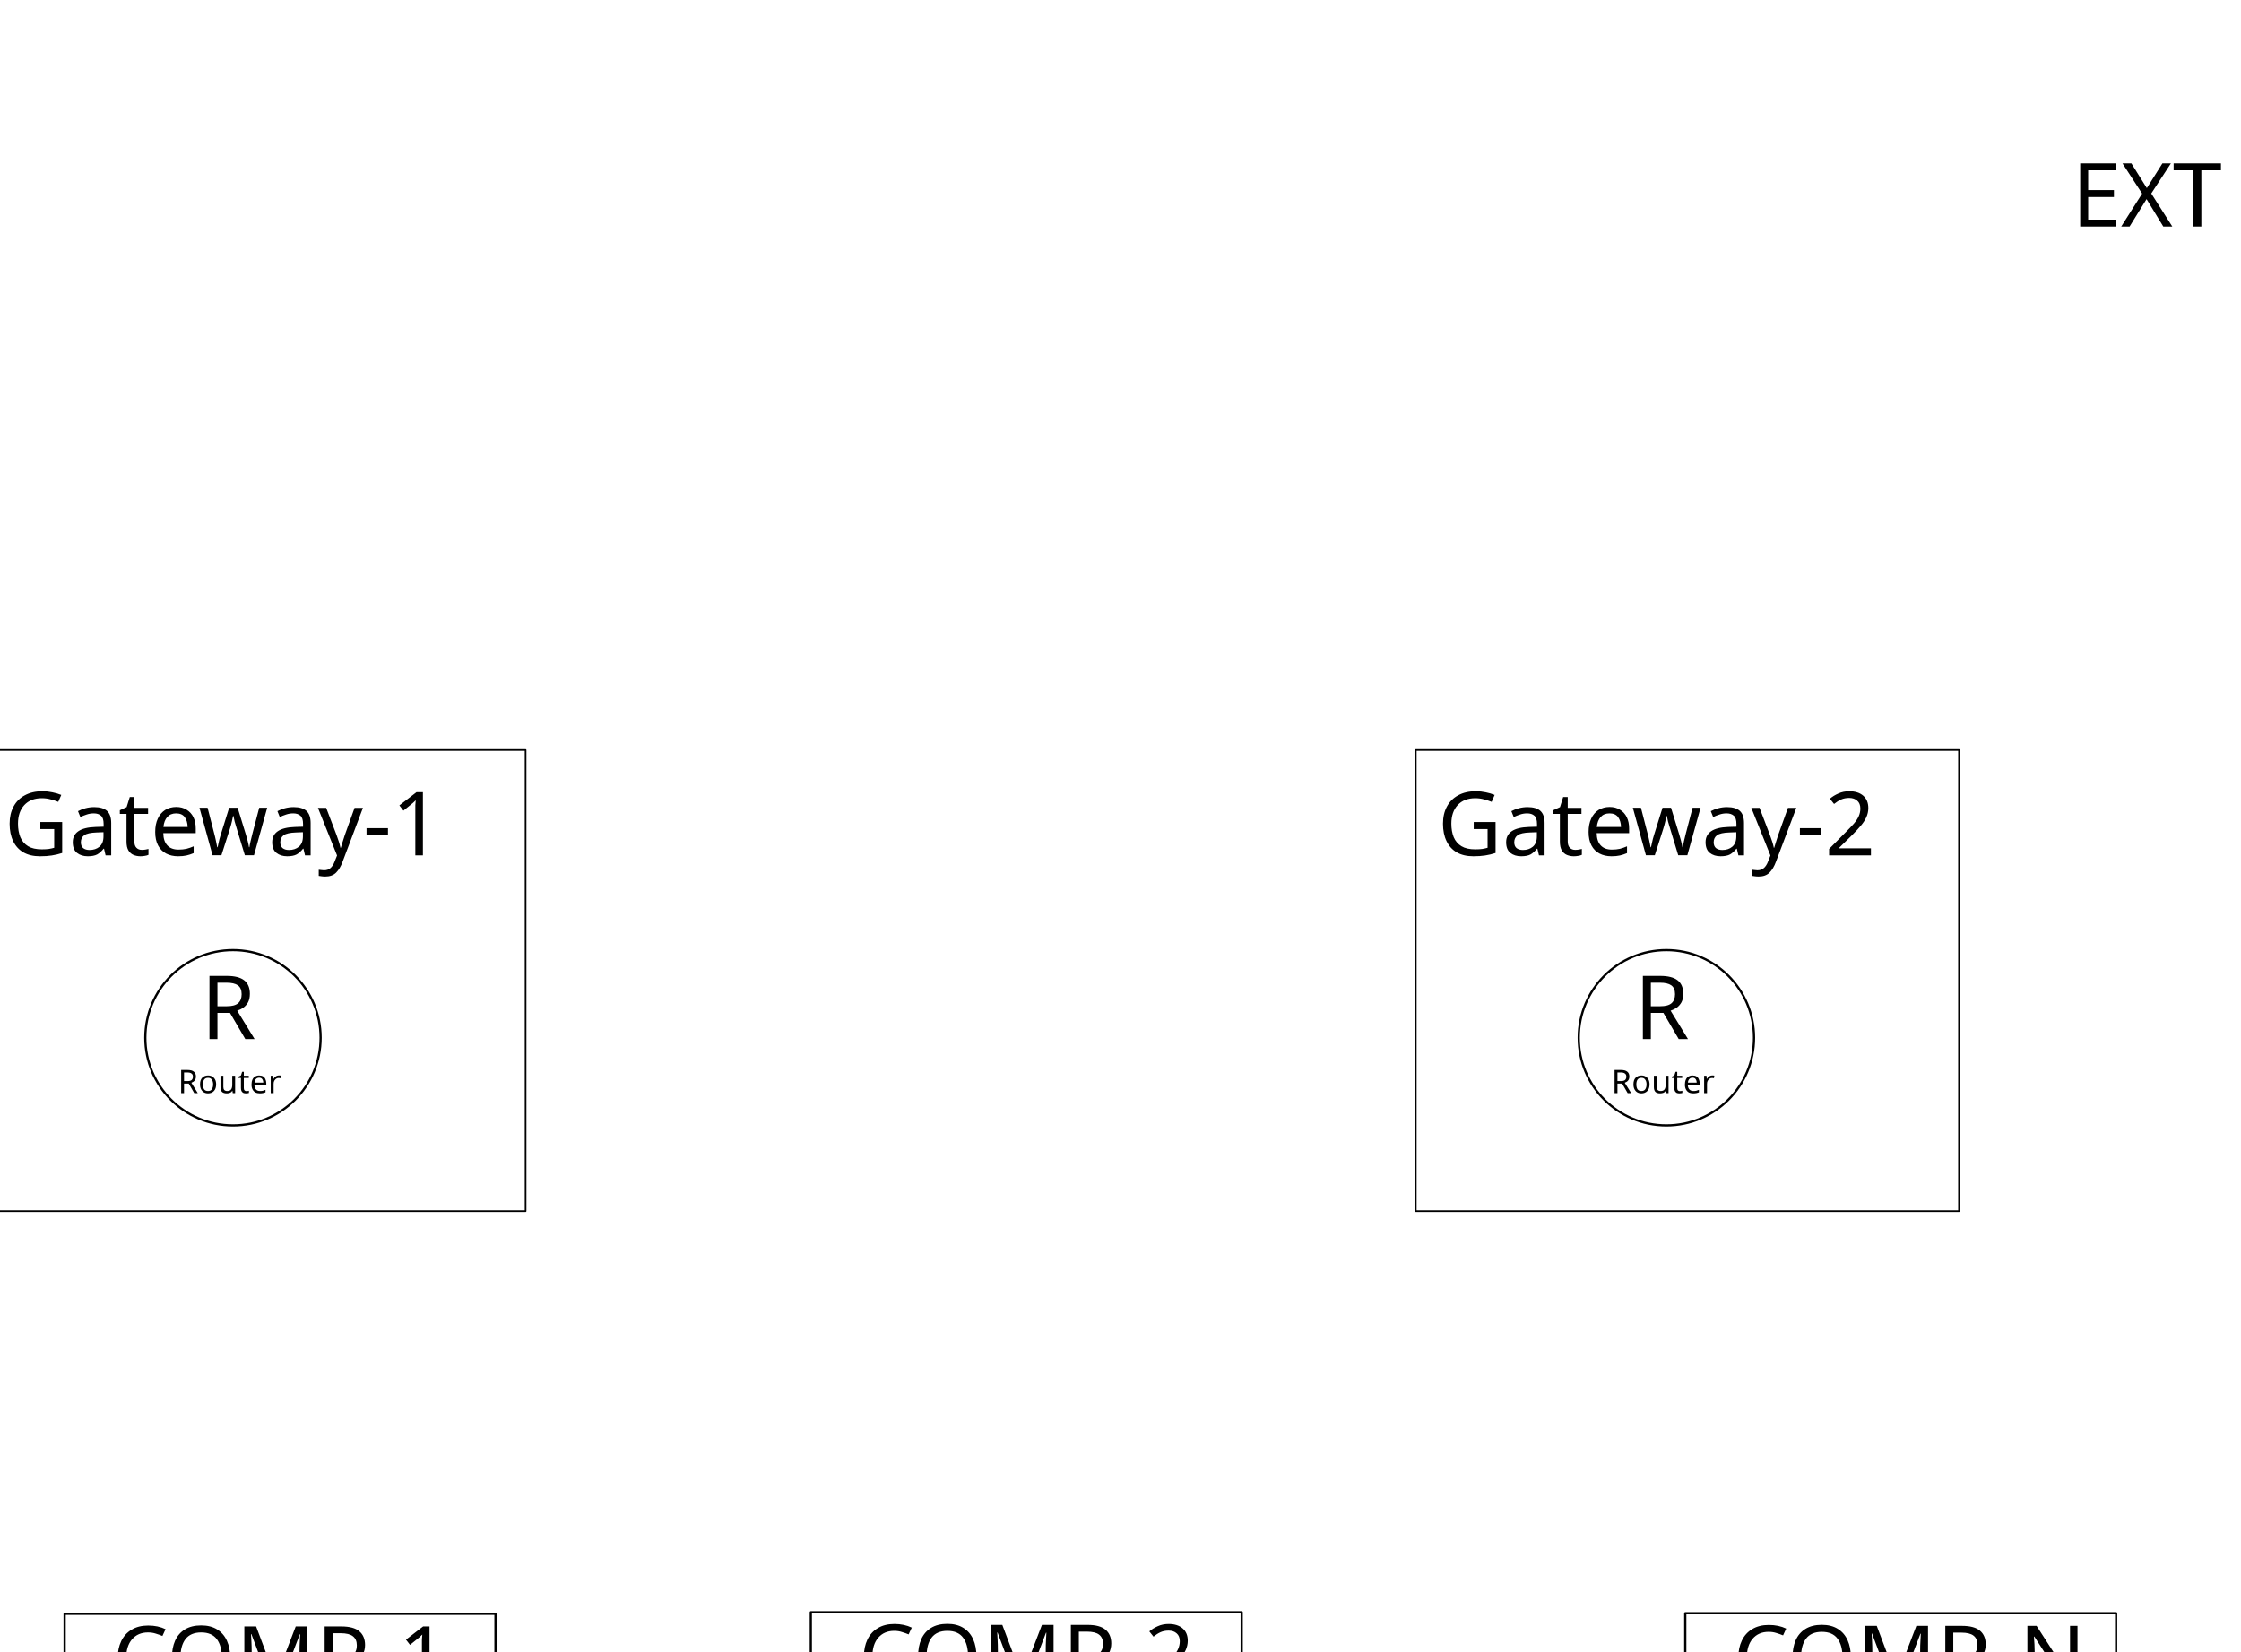
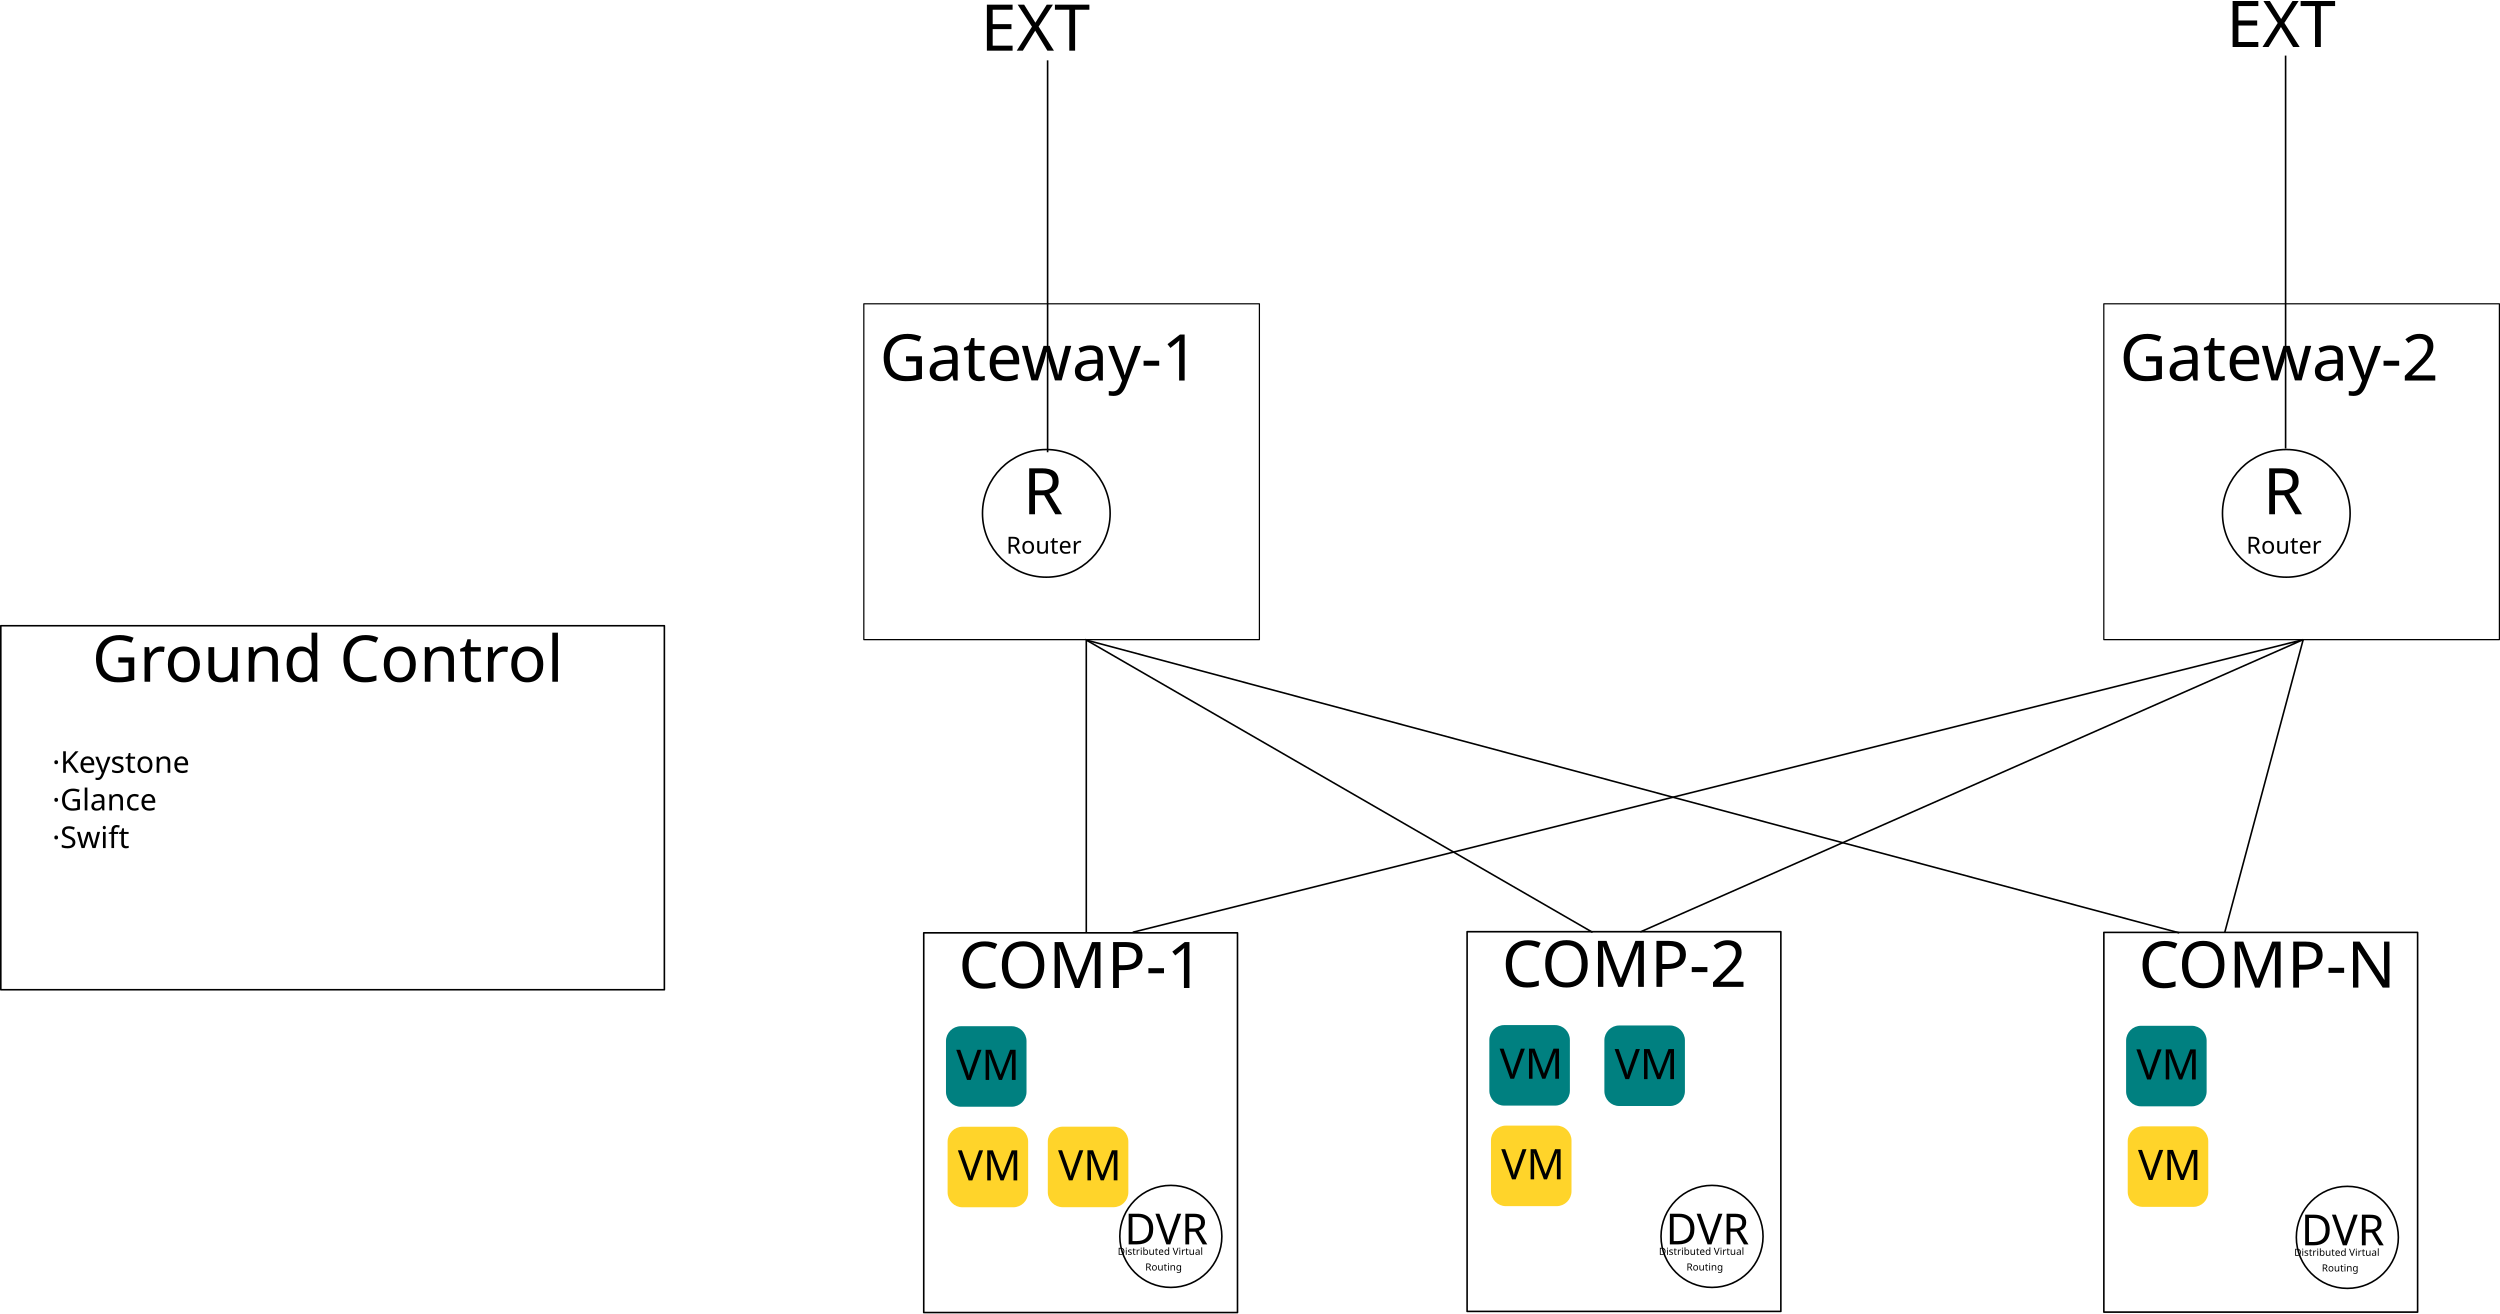
- <svg xmlns="http://www.w3.org/2000/svg" width="267.801mm" height="197.33mm" viewBox="0 0 267.801 197.33" version="1.1" id="svg910">
+ <svg xmlns="http://www.w3.org/2000/svg" id="svg910" version="1.1" viewBox="0 0 410.268 215.528" height="215.528mm" width="410.268mm">
  <defs id="defs904">
-     <rect x="246.031" y="56.164" width="62.701" height="29.361" id="rect1757" />
+     <rect id="rect1757" height="29.361" width="62.701" y="56.164" x="246.031" />
  </defs>
-   <g id="layer1" transform="translate(3.723256,-41.64796)">
-     <rect style="fill:none;stroke:#000000;stroke-width:0.265;stroke-linecap:round;stroke-linejoin:round" id="rect1487" width="108.896" height="59.738" x="-129.427" y="-11.327" ry="0" />
-     <circle style="fill:none;stroke:#000000;stroke-width:0.265;stroke-linecap:round;stroke-linejoin:round" id="path1489" cx="-45.943" cy="32.22" r="12.898" />
-     <text xml:space="preserve" style="font-style:normal;font-weight:normal;font-size:10.583px;line-height:1.25;font-family:sans-serif;letter-spacing:0px;word-spacing:0px;fill:#000000;fill-opacity:1;stroke:none;stroke-width:0.265" x="-53.395" y="34.215" id="text1493">
-       <tspan id="tspan1491" x="-53.395" y="34.215" style="stroke-width:0.265">RP</tspan>
+   <g transform="translate(147.5913,-81.42073)" id="layer1">
+     <rect ry="0" y="184.108" x="-147.459" height="59.738" width="108.896" id="rect1487" style="fill:none;stroke:#000000;stroke-width:0.265;stroke-linecap:round;stroke-linejoin:round" />
+     <text id="text1519" y="193.294" x="-132.481" style="font-style:normal;font-weight:normal;font-size:10.583px;line-height:1.25;font-family:sans-serif;letter-spacing:0px;word-spacing:0px;fill:#000000;fill-opacity:1;stroke:none;stroke-width:0.265" xml:space="preserve">
+       <tspan style="stroke-width:0.265" y="193.294" x="-132.481" id="tspan1517">Ground Control</tspan>
    </text>
-     <text xml:space="preserve" style="font-style:normal;font-weight:normal;font-size:2.401px;line-height:1.25;font-family:sans-serif;letter-spacing:0px;word-spacing:0px;fill:#000000;fill-opacity:1;stroke:none;stroke-width:0.2" x="-55.565" y="37.768" id="text1497">
-       <tspan id="tspan1495" x="-55.565" y="37.768" style="font-size:2.401px;stroke-width:0.2">Routeur Principal</tspan>
+     <rect ry="0" y="234.505" x="4" height="62.311" width="51.49" id="rect1530" style="fill:none;stroke:#000000;stroke-width:0.265;stroke-linecap:round;stroke-linejoin:round" />
+     <text id="text1534" y="243.562" x="9.705" style="font-style:normal;font-weight:normal;font-size:10.583px;line-height:1.25;font-family:sans-serif;letter-spacing:0px;word-spacing:0px;fill:#000000;fill-opacity:1;stroke:none;stroke-width:0.265" xml:space="preserve">
+       <tspan id="tspan1536" style="stroke-width:0.265" y="243.562" x="9.705">COMP-1</tspan>
    </text>
-     <text xml:space="preserve" style="font-style:normal;font-weight:normal;font-size:10.583px;line-height:1.25;font-family:sans-serif;letter-spacing:0px;word-spacing:0px;fill:#000000;fill-opacity:1;stroke:none;stroke-width:0.265" x="-114.45" y="-2.141" id="text1519">
-       <tspan id="tspan1517" x="-114.45" y="-2.141" style="stroke-width:0.265">Ground Control</tspan>
+     <rect ry="2.445" y="249.83" x="7.651" height="13.216" width="13.216" id="rect1540" style="fill:#008080;fill-opacity:1;stroke:none;stroke-width:0.265;stroke-linecap:round;stroke-linejoin:round" />
+     <text id="text1544" y="258.639" x="9.335" style="font-style:normal;font-weight:normal;font-size:6.913px;line-height:1.25;font-family:sans-serif;letter-spacing:0px;word-spacing:0px;fill:#000000;fill-opacity:1;stroke:none;stroke-width:0.173" xml:space="preserve">
+       <tspan style="stroke-width:0.173" y="258.639" x="9.335" id="tspan1542">VM</tspan>
    </text>
-     <rect style="fill:none;stroke:#000000;stroke-width:0.265;stroke-linecap:round;stroke-linejoin:round" id="rect1530" width="51.49" height="62.311" x="4" y="234.505" ry="0" />
-     <text xml:space="preserve" style="font-style:normal;font-weight:normal;font-size:10.583px;line-height:1.25;font-family:sans-serif;letter-spacing:0px;word-spacing:0px;fill:#000000;fill-opacity:1;stroke:none;stroke-width:0.265" x="9.705" y="243.562" id="text1534">
-       <tspan x="9.705" y="243.562" style="stroke-width:0.265" id="tspan1536">COMP-1</tspan>
+     <rect style="fill:#ffd42a;fill-opacity:1;stroke:none;stroke-width:0.265;stroke-linecap:round;stroke-linejoin:round" id="rect1540-2" width="13.216" height="13.216" x="7.918" y="266.329" ry="2.445" />
+     <text xml:space="preserve" style="font-style:normal;font-weight:normal;font-size:6.913px;line-height:1.25;font-family:sans-serif;letter-spacing:0px;word-spacing:0px;fill:#000000;fill-opacity:1;stroke:none;stroke-width:0.173" x="9.602" y="275.137" id="text1544-9">
+       <tspan id="tspan1542-1" x="9.602" y="275.137" style="stroke-width:0.173">VM</tspan>
    </text>
-     <rect style="fill:#008080;fill-opacity:1;stroke:none;stroke-width:0.265;stroke-linecap:round;stroke-linejoin:round" id="rect1540" width="13.216" height="13.216" x="7.651" y="249.83" ry="2.445" />
-     <text xml:space="preserve" style="font-style:normal;font-weight:normal;font-size:6.913px;line-height:1.25;font-family:sans-serif;letter-spacing:0px;word-spacing:0px;fill:#000000;fill-opacity:1;stroke:none;stroke-width:0.173" x="9.335" y="258.639" id="text1544">
-       <tspan id="tspan1542" x="9.335" y="258.639" style="stroke-width:0.173">VM</tspan>
+     <rect style="fill:none;stroke:#000000;stroke-width:0.265;stroke-linecap:round;stroke-linejoin:round" id="rect1530-7" width="51.49" height="62.311" x="93.17" y="234.319" ry="0" />
+     <text xml:space="preserve" style="font-style:normal;font-weight:normal;font-size:10.583px;line-height:1.25;font-family:sans-serif;letter-spacing:0px;word-spacing:0px;fill:#000000;fill-opacity:1;stroke:none;stroke-width:0.265" x="98.875" y="243.377" id="text1534-0">
+       <tspan x="98.875" y="243.377" style="stroke-width:0.265" id="tspan1536-9">COMP-2</tspan>
    </text>
-     <rect ry="2.445" y="266.329" x="7.918" height="13.216" width="13.216" id="rect1540-2" style="fill:#ffd42a;fill-opacity:1;stroke:none;stroke-width:0.265;stroke-linecap:round;stroke-linejoin:round" />
-     <text id="text1544-9" y="275.137" x="9.602" style="font-style:normal;font-weight:normal;font-size:6.913px;line-height:1.25;font-family:sans-serif;letter-spacing:0px;word-spacing:0px;fill:#000000;fill-opacity:1;stroke:none;stroke-width:0.173" xml:space="preserve">
-       <tspan style="stroke-width:0.173" y="275.137" x="9.602" id="tspan1542-1">VM</tspan>
+     <rect style="fill:#008080;fill-opacity:1;stroke:none;stroke-width:0.265;stroke-linecap:round;stroke-linejoin:round" id="rect1540-3" width="13.216" height="13.216" x="96.821" y="249.644" ry="2.445" />
+     <text xml:space="preserve" style="font-style:normal;font-weight:normal;font-size:6.913px;line-height:1.25;font-family:sans-serif;letter-spacing:0px;word-spacing:0px;fill:#000000;fill-opacity:1;stroke:none;stroke-width:0.173" x="98.506" y="258.453" id="text1544-6">
+       <tspan id="tspan1542-0" x="98.506" y="258.453" style="stroke-width:0.173">VM</tspan>
    </text>
-     <rect ry="0" y="234.319" x="93.17" height="62.311" width="51.49" id="rect1530-7" style="fill:none;stroke:#000000;stroke-width:0.265;stroke-linecap:round;stroke-linejoin:round" />
-     <text id="text1534-0" y="243.377" x="98.875" style="font-style:normal;font-weight:normal;font-size:10.583px;line-height:1.25;font-family:sans-serif;letter-spacing:0px;word-spacing:0px;fill:#000000;fill-opacity:1;stroke:none;stroke-width:0.265" xml:space="preserve">
-       <tspan id="tspan1536-9" style="stroke-width:0.265" y="243.377" x="98.875">COMP-2</tspan>
+     <rect ry="2.445" y="266.143" x="97.088" height="13.216" width="13.216" id="rect1540-2-6" style="fill:#ffd42a;fill-opacity:1;stroke:none;stroke-width:0.265;stroke-linecap:round;stroke-linejoin:round" />
+     <text id="text1544-9-2" y="274.952" x="98.773" style="font-style:normal;font-weight:normal;font-size:6.913px;line-height:1.25;font-family:sans-serif;letter-spacing:0px;word-spacing:0px;fill:#000000;fill-opacity:1;stroke:none;stroke-width:0.173" xml:space="preserve">
+       <tspan style="stroke-width:0.173" y="274.952" x="98.773" id="tspan1542-1-6">VM</tspan>
    </text>
-     <rect ry="2.445" y="249.644" x="96.821" height="13.216" width="13.216" id="rect1540-3" style="fill:#008080;fill-opacity:1;stroke:none;stroke-width:0.265;stroke-linecap:round;stroke-linejoin:round" />
-     <text id="text1544-6" y="258.453" x="98.506" style="font-style:normal;font-weight:normal;font-size:6.913px;line-height:1.25;font-family:sans-serif;letter-spacing:0px;word-spacing:0px;fill:#000000;fill-opacity:1;stroke:none;stroke-width:0.173" xml:space="preserve">
-       <tspan style="stroke-width:0.173" y="258.453" x="98.506" id="tspan1542-0">VM</tspan>
+     <rect style="fill:none;stroke:#000000;stroke-width:0.265;stroke-linecap:round;stroke-linejoin:round" id="rect1530-8" width="51.49" height="62.311" x="197.666" y="234.436" ry="0" />
+     <text xml:space="preserve" style="font-style:normal;font-weight:normal;font-size:10.583px;line-height:1.25;font-family:sans-serif;letter-spacing:0px;word-spacing:0px;fill:#000000;fill-opacity:1;stroke:none;stroke-width:0.265" x="203.371" y="243.493" id="text1534-9">
+       <tspan x="203.371" y="243.493" style="stroke-width:0.265" id="tspan1536-7">COMP-N</tspan>
    </text>
-     <rect style="fill:#ffd42a;fill-opacity:1;stroke:none;stroke-width:0.265;stroke-linecap:round;stroke-linejoin:round" id="rect1540-2-6" width="13.216" height="13.216" x="97.088" y="266.143" ry="2.445" />
-     <text xml:space="preserve" style="font-style:normal;font-weight:normal;font-size:6.913px;line-height:1.25;font-family:sans-serif;letter-spacing:0px;word-spacing:0px;fill:#000000;fill-opacity:1;stroke:none;stroke-width:0.173" x="98.773" y="274.952" id="text1544-9-2">
-       <tspan id="tspan1542-1-6" x="98.773" y="274.952" style="stroke-width:0.173">VM</tspan>
+     <rect style="fill:#008080;fill-opacity:1;stroke:none;stroke-width:0.265;stroke-linecap:round;stroke-linejoin:round" id="rect1540-36" width="13.216" height="13.216" x="201.317" y="249.761" ry="2.445" />
+     <text xml:space="preserve" style="font-style:normal;font-weight:normal;font-size:6.913px;line-height:1.25;font-family:sans-serif;letter-spacing:0px;word-spacing:0px;fill:#000000;fill-opacity:1;stroke:none;stroke-width:0.173" x="203.002" y="258.57" id="text1544-1">
+       <tspan id="tspan1542-2" x="203.002" y="258.57" style="stroke-width:0.173">VM</tspan>
    </text>
-     <rect ry="0" y="234.436" x="197.666" height="62.311" width="51.49" id="rect1530-8" style="fill:none;stroke:#000000;stroke-width:0.265;stroke-linecap:round;stroke-linejoin:round" />
-     <text id="text1534-9" y="243.493" x="203.371" style="font-style:normal;font-weight:normal;font-size:10.583px;line-height:1.25;font-family:sans-serif;letter-spacing:0px;word-spacing:0px;fill:#000000;fill-opacity:1;stroke:none;stroke-width:0.265" xml:space="preserve">
-       <tspan id="tspan1536-7" style="stroke-width:0.265" y="243.493" x="203.371">COMP-N</tspan>
+     <rect ry="2.445" y="266.26" x="201.584" height="13.216" width="13.216" id="rect1540-2-9" style="fill:#ffd42a;fill-opacity:1;stroke:none;stroke-width:0.265;stroke-linecap:round;stroke-linejoin:round" />
+     <text id="text1544-9-3" y="275.068" x="203.269" style="font-style:normal;font-weight:normal;font-size:6.913px;line-height:1.25;font-family:sans-serif;letter-spacing:0px;word-spacing:0px;fill:#000000;fill-opacity:1;stroke:none;stroke-width:0.173" xml:space="preserve">
+       <tspan style="stroke-width:0.173" y="275.068" x="203.269" id="tspan1542-1-1">VM</tspan>
    </text>
-     <rect ry="2.445" y="249.761" x="201.317" height="13.216" width="13.216" id="rect1540-36" style="fill:#008080;fill-opacity:1;stroke:none;stroke-width:0.265;stroke-linecap:round;stroke-linejoin:round" />
-     <text id="text1544-1" y="258.57" x="203.002" style="font-style:normal;font-weight:normal;font-size:6.913px;line-height:1.25;font-family:sans-serif;letter-spacing:0px;word-spacing:0px;fill:#000000;fill-opacity:1;stroke:none;stroke-width:0.173" xml:space="preserve">
-       <tspan style="stroke-width:0.173" y="258.57" x="203.002" id="tspan1542-2">VM</tspan>
+     <circle r="8.372" cy="284.322" cx="44.552" id="path1657" style="fill:none;fill-opacity:1;stroke:#000000;stroke-width:0.265;stroke-linecap:round;stroke-linejoin:round;stroke-opacity:1" />
+     <text id="text1661" y="285.633" x="36.942" style="font-style:normal;font-weight:normal;font-size:7.053px;line-height:1.25;font-family:sans-serif;letter-spacing:0px;word-spacing:0px;fill:#000000;fill-opacity:1;stroke:none;stroke-width:0.176" xml:space="preserve">
+       <tspan style="stroke-width:0.176" y="285.633" x="36.942" id="tspan1659">DVR</tspan>
    </text>
-     <rect style="fill:#ffd42a;fill-opacity:1;stroke:none;stroke-width:0.265;stroke-linecap:round;stroke-linejoin:round" id="rect1540-2-9" width="13.216" height="13.216" x="201.584" y="266.26" ry="2.445" />
-     <text xml:space="preserve" style="font-style:normal;font-weight:normal;font-size:6.913px;line-height:1.25;font-family:sans-serif;letter-spacing:0px;word-spacing:0px;fill:#000000;fill-opacity:1;stroke:none;stroke-width:0.173" x="203.269" y="275.068" id="text1544-9-3">
-       <tspan id="tspan1542-1-1" x="203.269" y="275.068" style="stroke-width:0.173">VM</tspan>
+     <text id="text1665" y="287.356" x="44.698" style="font-style:normal;font-weight:normal;font-size:2.052px;line-height:1.25;font-family:sans-serif;text-align:center;letter-spacing:0px;word-spacing:0px;text-anchor:middle;fill:#000000;fill-opacity:1;stroke:none;stroke-width:0.051" xml:space="preserve">
+       <tspan style="font-size:1.627px;text-align:center;text-anchor:middle;stroke-width:0.051" y="287.356" x="44.698" id="tspan1663">Distributed Virtual</tspan>
+       <tspan id="tspan1667" style="font-size:1.627px;text-align:center;text-anchor:middle;stroke-width:0.051" y="289.921" x="44.698">Routing</tspan>
    </text>
-     <circle style="fill:none;fill-opacity:1;stroke:#000000;stroke-width:0.265;stroke-linecap:round;stroke-linejoin:round;stroke-opacity:1" id="path1657" cx="44.552" cy="284.322" r="8.372" />
-     <text xml:space="preserve" style="font-style:normal;font-weight:normal;font-size:7.053px;line-height:1.25;font-family:sans-serif;letter-spacing:0px;word-spacing:0px;fill:#000000;fill-opacity:1;stroke:none;stroke-width:0.176" x="36.942" y="285.633" id="text1661">
-       <tspan id="tspan1659" x="36.942" y="285.633" style="stroke-width:0.176">DVR</tspan>
+     <circle style="fill:none;fill-opacity:1;stroke:#000000;stroke-width:0.265;stroke-linecap:round;stroke-linejoin:round;stroke-opacity:1" id="path1657-0" cx="133.366" cy="284.322" r="8.372" />
+     <text xml:space="preserve" style="font-style:normal;font-weight:normal;font-size:7.053px;line-height:1.25;font-family:sans-serif;letter-spacing:0px;word-spacing:0px;fill:#000000;fill-opacity:1;stroke:none;stroke-width:0.176" x="125.756" y="285.633" id="text1661-3">
+       <tspan id="tspan1659-6" x="125.756" y="285.633" style="stroke-width:0.176">DVR</tspan>
    </text>
-     <text xml:space="preserve" style="font-style:normal;font-weight:normal;font-size:2.052px;line-height:1.25;font-family:sans-serif;text-align:center;letter-spacing:0px;word-spacing:0px;text-anchor:middle;fill:#000000;fill-opacity:1;stroke:none;stroke-width:0.051" x="44.698" y="287.356" id="text1665">
-       <tspan id="tspan1663" x="44.698" y="287.356" style="font-size:1.627px;text-align:center;text-anchor:middle;stroke-width:0.051">Distributed Virtual</tspan>
-       <tspan x="44.698" y="289.921" style="font-size:1.627px;text-align:center;text-anchor:middle;stroke-width:0.051" id="tspan1667">Routing</tspan>
+     <text xml:space="preserve" style="font-style:normal;font-weight:normal;font-size:2.052px;line-height:1.25;font-family:sans-serif;text-align:center;letter-spacing:0px;word-spacing:0px;text-anchor:middle;fill:#000000;fill-opacity:1;stroke:none;stroke-width:0.051" x="133.513" y="287.356" id="text1665-1">
+       <tspan id="tspan1663-0" x="133.513" y="287.356" style="font-size:1.627px;text-align:center;text-anchor:middle;stroke-width:0.051">Distributed Virtual</tspan>
+       <tspan x="133.513" y="289.921" style="font-size:1.627px;text-align:center;text-anchor:middle;stroke-width:0.051" id="tspan1667-6">Routing</tspan>
    </text>
-     <circle r="8.372" cy="284.322" cx="133.366" id="path1657-0" style="fill:none;fill-opacity:1;stroke:#000000;stroke-width:0.265;stroke-linecap:round;stroke-linejoin:round;stroke-opacity:1" />
-     <text id="text1661-3" y="285.633" x="125.756" style="font-style:normal;font-weight:normal;font-size:7.053px;line-height:1.25;font-family:sans-serif;letter-spacing:0px;word-spacing:0px;fill:#000000;fill-opacity:1;stroke:none;stroke-width:0.176" xml:space="preserve">
-       <tspan style="stroke-width:0.176" y="285.633" x="125.756" id="tspan1659-6">DVR</tspan>
+     <circle style="fill:none;fill-opacity:1;stroke:#000000;stroke-width:0.265;stroke-linecap:round;stroke-linejoin:round;stroke-opacity:1" id="path1657-3" cx="237.626" cy="284.481" r="8.372" />
+     <text xml:space="preserve" style="font-style:normal;font-weight:normal;font-size:7.053px;line-height:1.25;font-family:sans-serif;letter-spacing:0px;word-spacing:0px;fill:#000000;fill-opacity:1;stroke:none;stroke-width:0.176" x="230.016" y="285.793" id="text1661-2">
+       <tspan id="tspan1659-0" x="230.016" y="285.793" style="stroke-width:0.176">DVR</tspan>
    </text>
-     <text id="text1665-1" y="287.356" x="133.513" style="font-style:normal;font-weight:normal;font-size:2.052px;line-height:1.25;font-family:sans-serif;text-align:center;letter-spacing:0px;word-spacing:0px;text-anchor:middle;fill:#000000;fill-opacity:1;stroke:none;stroke-width:0.051" xml:space="preserve">
-       <tspan style="font-size:1.627px;text-align:center;text-anchor:middle;stroke-width:0.051" y="287.356" x="133.513" id="tspan1663-0">Distributed Virtual</tspan>
-       <tspan id="tspan1667-6" style="font-size:1.627px;text-align:center;text-anchor:middle;stroke-width:0.051" y="289.921" x="133.513">Routing</tspan>
+     <text xml:space="preserve" style="font-style:normal;font-weight:normal;font-size:2.052px;line-height:1.25;font-family:sans-serif;text-align:center;letter-spacing:0px;word-spacing:0px;text-anchor:middle;fill:#000000;fill-opacity:1;stroke:none;stroke-width:0.051" x="237.773" y="287.515" id="text1665-6">
+       <tspan id="tspan1663-1" x="237.773" y="287.515" style="font-size:1.627px;text-align:center;text-anchor:middle;stroke-width:0.051">Distributed Virtual</tspan>
+       <tspan x="237.773" y="290.08" style="font-size:1.627px;text-align:center;text-anchor:middle;stroke-width:0.051" id="tspan1667-5">Routing</tspan>
    </text>
-     <circle r="8.372" cy="284.481" cx="237.626" id="path1657-3" style="fill:none;fill-opacity:1;stroke:#000000;stroke-width:0.265;stroke-linecap:round;stroke-linejoin:round;stroke-opacity:1" />
-     <text id="text1661-2" y="285.793" x="230.016" style="font-style:normal;font-weight:normal;font-size:7.053px;line-height:1.25;font-family:sans-serif;letter-spacing:0px;word-spacing:0px;fill:#000000;fill-opacity:1;stroke:none;stroke-width:0.176" xml:space="preserve">
-       <tspan style="stroke-width:0.176" y="285.793" x="230.016" id="tspan1659-0">DVR</tspan>
+     <text id="text1747" y="208.24" x="-139.033" style="font-style:normal;font-weight:normal;font-size:4.939px;line-height:1.25;font-family:sans-serif;letter-spacing:0px;word-spacing:0px;fill:#000000;fill-opacity:1;stroke:none;stroke-width:0.265" xml:space="preserve">
+       <tspan style="font-size:4.939px;stroke-width:0.265" y="208.24" x="-139.033" id="tspan1745">·Keystone</tspan>
+       <tspan id="tspan1749" style="font-size:4.939px;stroke-width:0.265" y="214.413" x="-139.033">·Glance</tspan>
+       <tspan id="tspan1751" style="font-size:4.939px;stroke-width:0.265" y="220.587" x="-139.033">·Swift</tspan>
    </text>
-     <text id="text1665-6" y="287.515" x="237.773" style="font-style:normal;font-weight:normal;font-size:2.052px;line-height:1.25;font-family:sans-serif;text-align:center;letter-spacing:0px;word-spacing:0px;text-anchor:middle;fill:#000000;fill-opacity:1;stroke:none;stroke-width:0.051" xml:space="preserve">
-       <tspan style="font-size:1.627px;text-align:center;text-anchor:middle;stroke-width:0.051" y="287.515" x="237.773" id="tspan1663-1">Distributed Virtual</tspan>
-       <tspan id="tspan1667-5" style="font-size:1.627px;text-align:center;text-anchor:middle;stroke-width:0.051" y="290.08" x="237.773">Routing</tspan>
+     <text style="font-style:normal;font-weight:normal;font-size:10.583px;line-height:1.25;font-family:sans-serif;letter-spacing:0px;word-spacing:0px;white-space:pre;shape-inside:url(#rect1757);fill:#000000;fill-opacity:1;stroke:none;" id="text1755" xml:space="preserve" />
+     <text id="text1763" y="89.136" x="217.765" style="font-style:normal;font-weight:normal;font-size:10.583px;line-height:1.25;font-family:sans-serif;letter-spacing:0px;word-spacing:0px;fill:#000000;fill-opacity:1;stroke:none;stroke-width:0.265" xml:space="preserve">
+       <tspan style="stroke-width:0.265" y="89.136" x="217.765" id="tspan1761">EXT</tspan>
    </text>
-     <text xml:space="preserve" style="font-style:normal;font-weight:normal;font-size:4.939px;line-height:1.25;font-family:sans-serif;letter-spacing:0px;word-spacing:0px;fill:#000000;fill-opacity:1;stroke:none;stroke-width:0.265" x="-121.001" y="12.804" id="text1747">
-       <tspan id="tspan1745" x="-121.001" y="12.804" style="font-size:4.939px;stroke-width:0.265">·Keystone</tspan>
-       <tspan x="-121.001" y="18.978" style="font-size:4.939px;stroke-width:0.265" id="tspan1749">·Glance</tspan>
-       <tspan x="-121.001" y="25.152" style="font-size:4.939px;stroke-width:0.265" id="tspan1751">·Swift</tspan>
+     <rect ry="2.445" y="249.709" x="115.699" height="13.216" width="13.216" id="rect1540-3-5" style="fill:#008080;fill-opacity:1;stroke:none;stroke-width:0.265;stroke-linecap:round;stroke-linejoin:round" />
+     <text id="text1544-6-4" y="258.518" x="117.383" style="font-style:normal;font-weight:normal;font-size:6.913px;line-height:1.25;font-family:sans-serif;letter-spacing:0px;word-spacing:0px;fill:#000000;fill-opacity:1;stroke:none;stroke-width:0.173" xml:space="preserve">
+       <tspan style="stroke-width:0.173" y="258.518" x="117.383" id="tspan1542-0-7">VM</tspan>
    </text>
-     <text xml:space="preserve" id="text1755" style="font-style:normal;font-weight:normal;font-size:10.583px;line-height:1.25;font-family:sans-serif;letter-spacing:0px;word-spacing:0px;white-space:pre;shape-inside:url(#rect1757);fill:#000000;fill-opacity:1;stroke:none;" />
-     <text xml:space="preserve" style="font-style:normal;font-weight:normal;font-size:10.583px;line-height:1.25;font-family:sans-serif;letter-spacing:0px;word-spacing:0px;fill:#000000;fill-opacity:1;stroke:none;stroke-width:0.265" x="243.831" y="68.725" id="text1763">
-       <tspan id="tspan1761" x="243.831" y="68.725" style="stroke-width:0.265">EXT</tspan>
+     <rect ry="2.445" y="266.315" x="24.361" height="13.216" width="13.216" id="rect1540-2-65" style="fill:#ffd42a;fill-opacity:1;stroke:none;stroke-width:0.265;stroke-linecap:round;stroke-linejoin:round" />
+     <text id="text1544-9-6" y="275.123" x="26.045" style="font-style:normal;font-weight:normal;font-size:6.913px;line-height:1.25;font-family:sans-serif;letter-spacing:0px;word-spacing:0px;fill:#000000;fill-opacity:1;stroke:none;stroke-width:0.173" xml:space="preserve">
+       <tspan style="stroke-width:0.173" y="275.123" x="26.045" id="tspan1542-1-9">VM</tspan>
    </text>
-     <rect style="fill:#008080;fill-opacity:1;stroke:none;stroke-width:0.265;stroke-linecap:round;stroke-linejoin:round" id="rect1540-3-5" width="13.216" height="13.216" x="115.699" y="249.709" ry="2.445" />
-     <text xml:space="preserve" style="font-style:normal;font-weight:normal;font-size:6.913px;line-height:1.25;font-family:sans-serif;letter-spacing:0px;word-spacing:0px;fill:#000000;fill-opacity:1;stroke:none;stroke-width:0.173" x="117.383" y="258.518" id="text1544-6-4">
-       <tspan id="tspan1542-0-7" x="117.383" y="258.518" style="stroke-width:0.173">VM</tspan>
+     <rect ry="0" y="131.28" x="-5.832" height="55.11" width="64.918" id="rect1883" style="fill:none;fill-opacity:1;stroke:#000000;stroke-width:0.2;stroke-linecap:round;stroke-linejoin:round;stroke-opacity:1" />
+     <text id="text1887" y="143.868" x="-3.216" style="font-style:normal;font-weight:normal;font-size:10.583px;line-height:1.25;font-family:sans-serif;letter-spacing:0px;word-spacing:0px;fill:#000000;fill-opacity:1;stroke:none;stroke-width:0.265" xml:space="preserve">
+       <tspan id="tspan1889" style="stroke-width:0.265" y="143.868" x="-3.216">Gateway-1</tspan>
    </text>
-     <rect style="fill:#ffd42a;fill-opacity:1;stroke:none;stroke-width:0.265;stroke-linecap:round;stroke-linejoin:round" id="rect1540-2-65" width="13.216" height="13.216" x="24.361" y="266.315" ry="2.445" />
-     <text xml:space="preserve" style="font-style:normal;font-weight:normal;font-size:6.913px;line-height:1.25;font-family:sans-serif;letter-spacing:0px;word-spacing:0px;fill:#000000;fill-opacity:1;stroke:none;stroke-width:0.173" x="26.045" y="275.123" id="text1544-9-6">
-       <tspan id="tspan1542-1-9" x="26.045" y="275.123" style="stroke-width:0.173">VM</tspan>
+     <circle r="10.474" cy="165.666" cx="24.117" id="path1893" style="fill:none;fill-opacity:1;stroke:#000000;stroke-width:0.265;stroke-linecap:round;stroke-linejoin:round;stroke-opacity:1" />
+     <text id="text1897" y="165.821" x="20.279" style="font-style:normal;font-weight:normal;font-size:10.583px;line-height:1.25;font-family:sans-serif;letter-spacing:0px;word-spacing:0px;fill:#000000;fill-opacity:1;stroke:none;stroke-width:0.265" xml:space="preserve">
+       <tspan style="stroke-width:0.265" y="165.821" x="20.279" id="tspan1895">R</tspan>
    </text>
-     <rect style="fill:none;fill-opacity:1;stroke:#000000;stroke-width:0.2;stroke-linecap:round;stroke-linejoin:round;stroke-opacity:1" id="rect1883" width="64.918" height="55.11" x="-5.832" y="131.28" ry="0" />
-     <text xml:space="preserve" style="font-style:normal;font-weight:normal;font-size:10.583px;line-height:1.25;font-family:sans-serif;letter-spacing:0px;word-spacing:0px;fill:#000000;fill-opacity:1;stroke:none;stroke-width:0.265" x="-3.216" y="143.868" id="text1887">
-       <tspan x="-3.216" y="143.868" style="stroke-width:0.265" id="tspan1889">Gateway-1</tspan>
+     <text id="text1901" y="172.28" x="17.552" style="font-style:normal;font-weight:normal;font-size:3.881px;line-height:1.25;font-family:sans-serif;letter-spacing:0px;word-spacing:0px;fill:#000000;fill-opacity:1;stroke:none;stroke-width:0.265" xml:space="preserve">
+       <tspan style="font-size:3.881px;stroke-width:0.265" y="172.28" x="17.552" id="tspan1899">Router</tspan>
    </text>
-     <circle style="fill:none;fill-opacity:1;stroke:#000000;stroke-width:0.265;stroke-linecap:round;stroke-linejoin:round;stroke-opacity:1" id="path1893" cx="24.117" cy="165.666" r="10.474" />
-     <text xml:space="preserve" style="font-style:normal;font-weight:normal;font-size:10.583px;line-height:1.25;font-family:sans-serif;letter-spacing:0px;word-spacing:0px;fill:#000000;fill-opacity:1;stroke:none;stroke-width:0.265" x="20.279" y="165.821" id="text1897">
-       <tspan id="tspan1895" x="20.279" y="165.821" style="stroke-width:0.265">R</tspan>
+     <rect style="fill:none;fill-opacity:1;stroke:#000000;stroke-width:0.2;stroke-linecap:round;stroke-linejoin:round;stroke-opacity:1" id="rect1883-3" width="64.918" height="55.11" x="197.659" y="131.28" ry="0" />
+     <text xml:space="preserve" style="font-style:normal;font-weight:normal;font-size:10.583px;line-height:1.25;font-family:sans-serif;letter-spacing:0px;word-spacing:0px;fill:#000000;fill-opacity:1;stroke:none;stroke-width:0.265" x="200.274" y="143.868" id="text1887-6">
+       <tspan x="200.274" y="143.868" style="stroke-width:0.265" id="tspan949">Gateway-2</tspan>
    </text>
-     <text xml:space="preserve" style="font-style:normal;font-weight:normal;font-size:3.881px;line-height:1.25;font-family:sans-serif;letter-spacing:0px;word-spacing:0px;fill:#000000;fill-opacity:1;stroke:none;stroke-width:0.265" x="17.552" y="172.28" id="text1901">
-       <tspan id="tspan1899" x="17.552" y="172.28" style="font-size:3.881px;stroke-width:0.265">Router</tspan>
+     <circle style="fill:none;fill-opacity:1;stroke:#000000;stroke-width:0.265;stroke-linecap:round;stroke-linejoin:round;stroke-opacity:1" id="path1893-5" cx="227.608" cy="165.666" r="10.474" />
+     <text xml:space="preserve" style="font-style:normal;font-weight:normal;font-size:10.583px;line-height:1.25;font-family:sans-serif;letter-spacing:0px;word-spacing:0px;fill:#000000;fill-opacity:1;stroke:none;stroke-width:0.265" x="223.77" y="165.821" id="text1897-3">
+       <tspan id="tspan1895-5" x="223.77" y="165.821" style="stroke-width:0.265">R</tspan>
    </text>
-     <rect ry="0" y="131.28" x="165.461" height="55.11" width="64.918" id="rect1883-3" style="fill:none;fill-opacity:1;stroke:#000000;stroke-width:0.2;stroke-linecap:round;stroke-linejoin:round;stroke-opacity:1" />
-     <text id="text1887-6" y="143.868" x="168.076" style="font-style:normal;font-weight:normal;font-size:10.583px;line-height:1.25;font-family:sans-serif;letter-spacing:0px;word-spacing:0px;fill:#000000;fill-opacity:1;stroke:none;stroke-width:0.265" xml:space="preserve">
-       <tspan id="tspan949" style="stroke-width:0.265" y="143.868" x="168.076">Gateway-2</tspan>
+     <text xml:space="preserve" style="font-style:normal;font-weight:normal;font-size:3.881px;line-height:1.25;font-family:sans-serif;letter-spacing:0px;word-spacing:0px;fill:#000000;fill-opacity:1;stroke:none;stroke-width:0.265" x="221.043" y="172.28" id="text1901-6">
+       <tspan id="tspan1899-2" x="221.043" y="172.28" style="font-size:3.881px;stroke-width:0.265">Router</tspan>
    </text>
-     <circle r="10.474" cy="165.666" cx="195.41" id="path1893-5" style="fill:none;fill-opacity:1;stroke:#000000;stroke-width:0.265;stroke-linecap:round;stroke-linejoin:round;stroke-opacity:1" />
-     <text id="text1897-3" y="165.821" x="191.572" style="font-style:normal;font-weight:normal;font-size:10.583px;line-height:1.25;font-family:sans-serif;letter-spacing:0px;word-spacing:0px;fill:#000000;fill-opacity:1;stroke:none;stroke-width:0.265" xml:space="preserve">
-       <tspan style="stroke-width:0.265" y="165.821" x="191.572" id="tspan1895-5">R</tspan>
-     </text>
-     <text id="text1901-6" y="172.28" x="188.844" style="font-style:normal;font-weight:normal;font-size:3.881px;line-height:1.25;font-family:sans-serif;letter-spacing:0px;word-spacing:0px;fill:#000000;fill-opacity:1;stroke:none;stroke-width:0.265" xml:space="preserve">
-       <tspan style="font-size:3.881px;stroke-width:0.265" y="172.28" x="188.844" id="tspan1899-2">Router</tspan>
+     <path id="path923" d="m 30.676,234.475 v -48.019 l 83.08,47.966" style="fill:none;stroke:#000000;stroke-width:0.265px;stroke-linecap:butt;stroke-linejoin:miter;stroke-opacity:1" />
+     <path id="path925" d="M 30.676,186.456 210.036,234.516" style="fill:none;stroke:#000000;stroke-width:0.265px;stroke-linecap:butt;stroke-linejoin:miter;stroke-opacity:1" />
+     <path style="fill:none;stroke:#000000;stroke-width:0.265px;stroke-linecap:butt;stroke-linejoin:miter;stroke-opacity:1" d="m 38.301,234.41 192.078,-48.019 -108.785,47.966" id="path923-7" />
+     <path style="fill:none;stroke:#000000;stroke-width:0.265px;stroke-linecap:butt;stroke-linejoin:miter;stroke-opacity:1" d="m 230.379,186.39 -12.877,48.06" id="path925-5" />
+     <path id="path951" d="M 24.328,155.638 V 91.323" style="fill:none;stroke:#000000;stroke-width:0.265px;stroke-linecap:butt;stroke-linejoin:miter;stroke-opacity:1" />
+     <path id="path953" d="M 227.492,155.031 V 90.544" style="fill:none;stroke:#000000;stroke-width:0.265px;stroke-linecap:butt;stroke-linejoin:miter;stroke-opacity:1" />
+     <text xml:space="preserve" style="font-style:normal;font-weight:normal;font-size:10.583px;line-height:1.25;font-family:sans-serif;letter-spacing:0px;word-spacing:0px;fill:#000000;fill-opacity:1;stroke:none;stroke-width:0.265" x="13.333" y="89.741" id="text1763-3">
+       <tspan id="tspan1761-5" x="13.333" y="89.741" style="stroke-width:0.265">EXT</tspan>
    </text>
  </g>
</svg>
